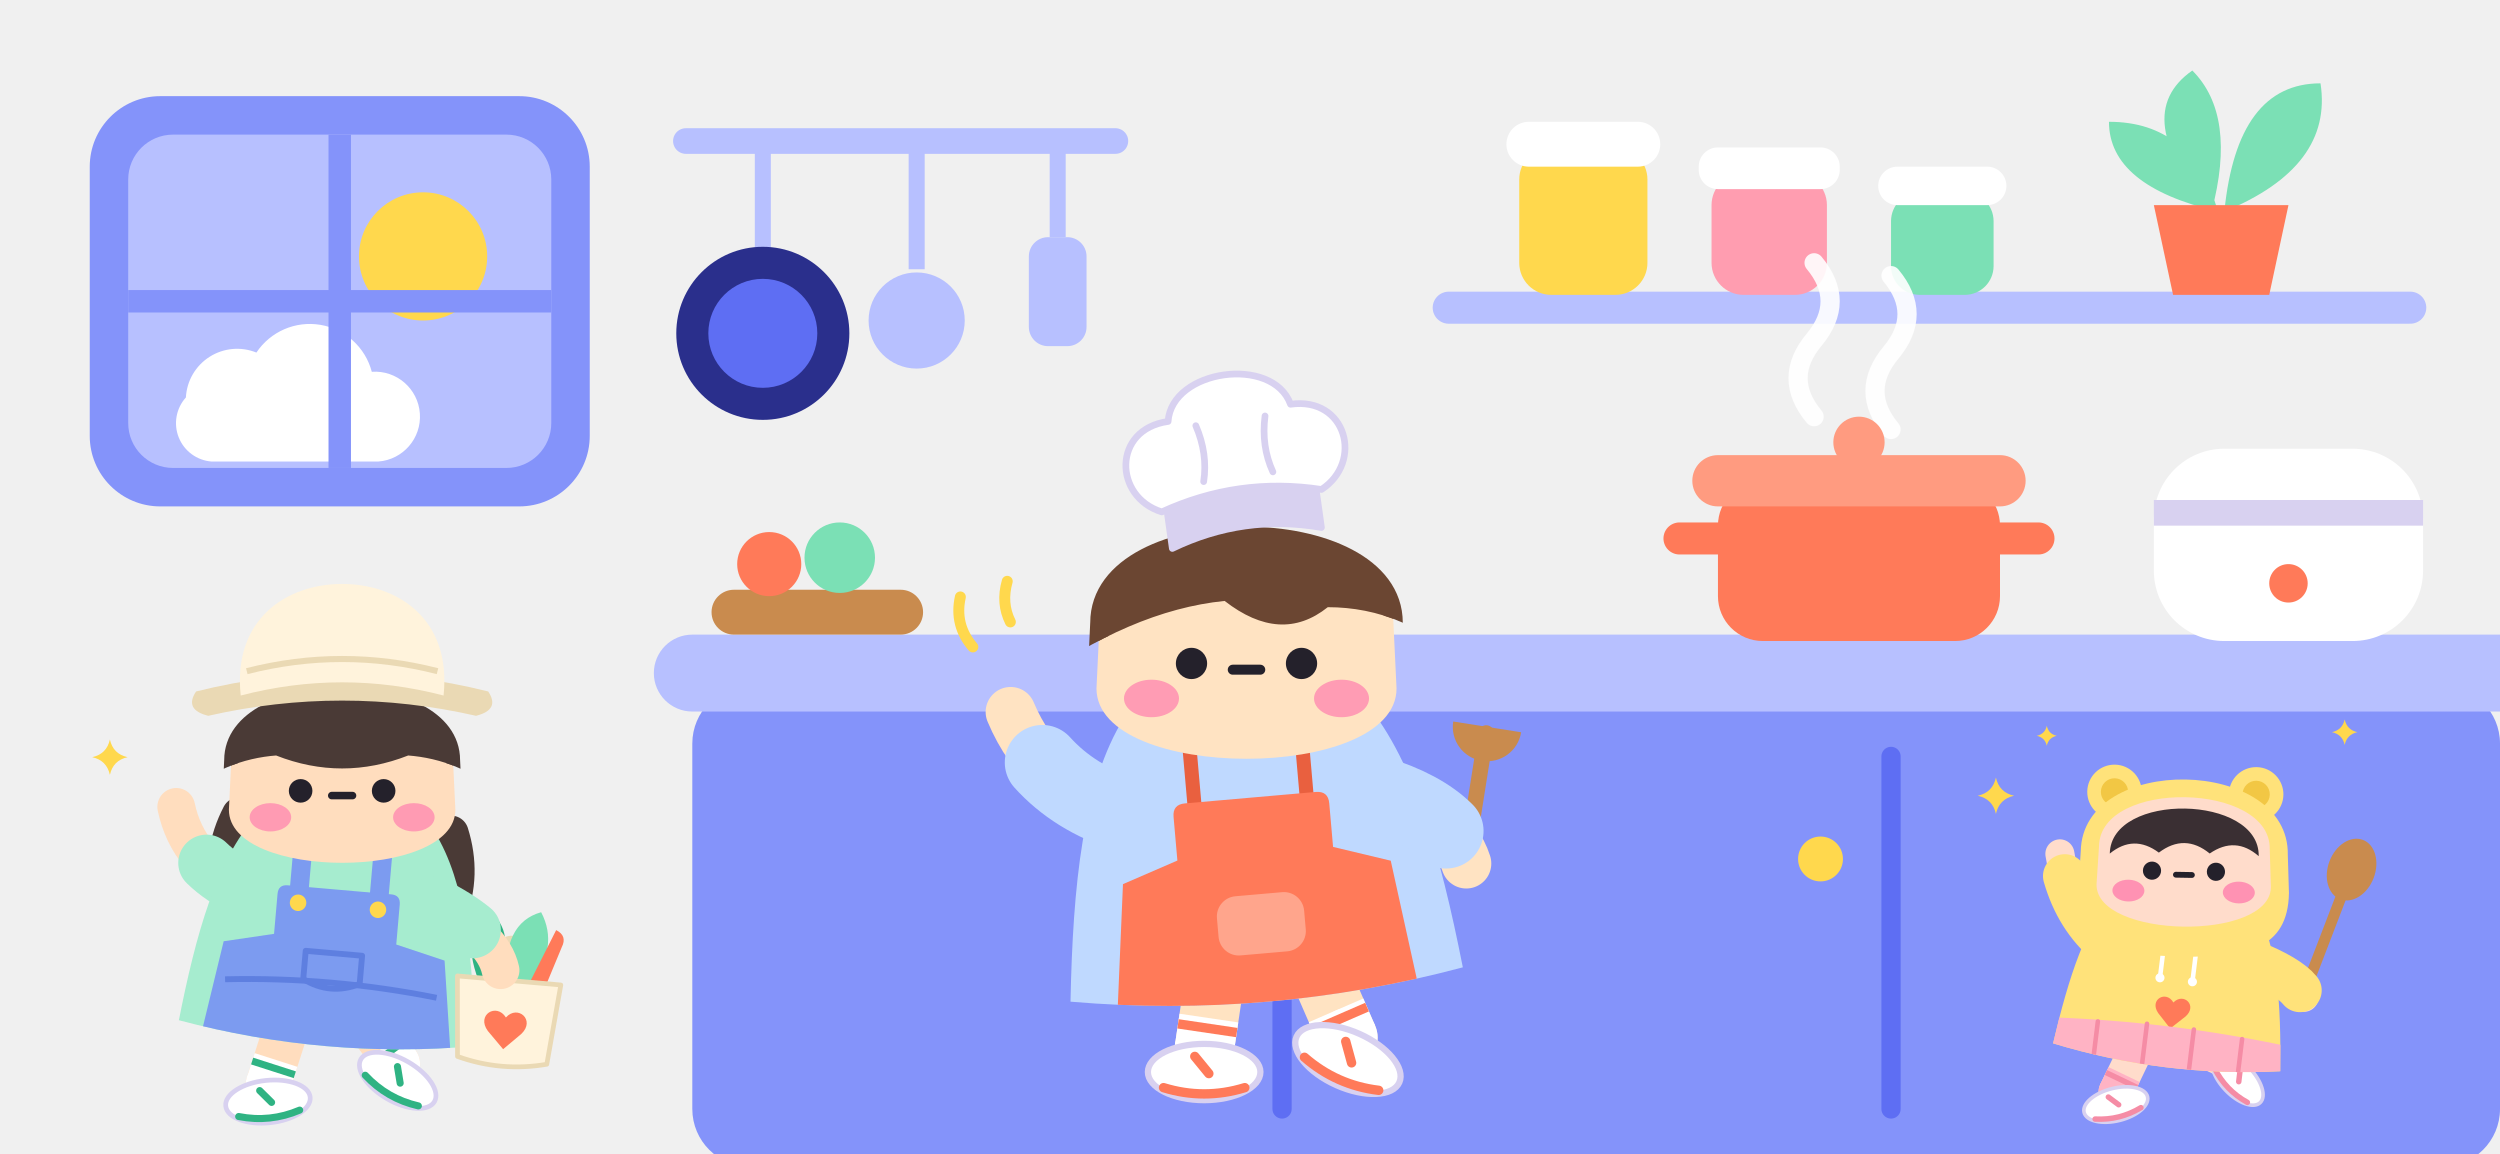
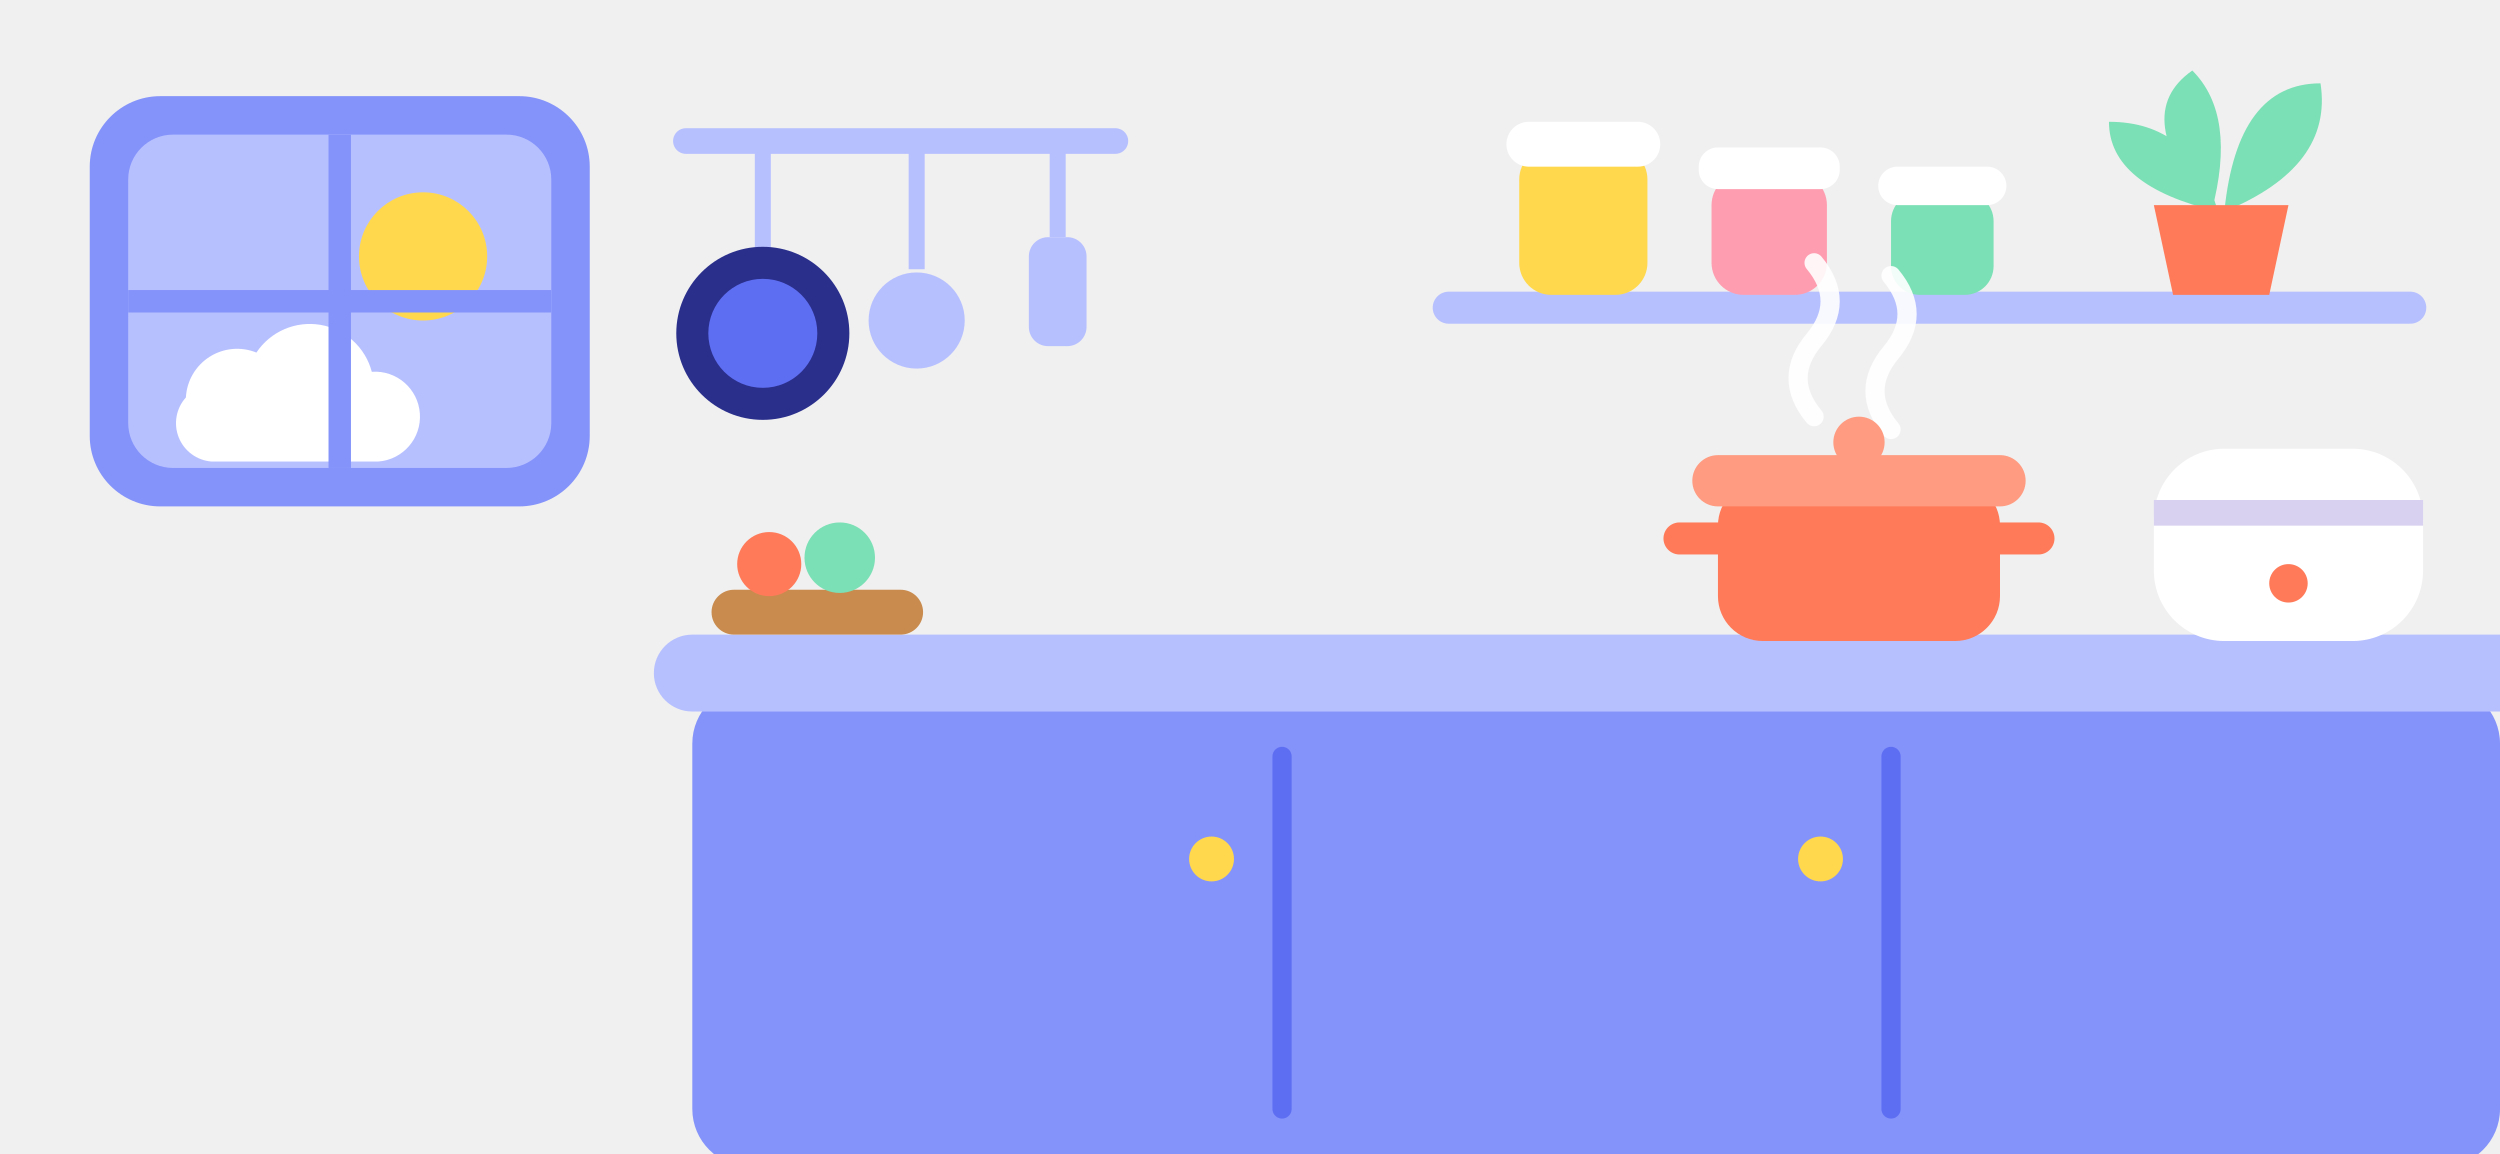
<svg xmlns="http://www.w3.org/2000/svg" viewBox="0 0 780 360" width="780" height="360">
  <rect x="28" y="30" width="156" height="128" rx="22" fill="#8493FA" />
  <rect x="40" y="42" width="132" height="104" rx="14" fill="#B7C0FF" />
  <circle cx="132" cy="80" r="20" fill="#FFD84D" />
  <path d="M58 124 a16 16 0 0 1 22 -14 a20 20 0 0 1 36 6 a14 14 0 0 1 2 28 h-52 a12 12 0 0 1 -8 -20 z" fill="#FFFFFF" />
  <path d="M106 42 v104 M40 94 h132" stroke="#8493FA" stroke-width="7" />
  <path d="M214 44 h134" stroke="#B7C0FF" stroke-width="8" stroke-linecap="round" />
  <path d="M238 44 v34 M286 44 v40 M330 44 v30" stroke="#B7C0FF" stroke-width="5" />
  <circle cx="238" cy="104" r="27" fill="#2A2F8C" />
  <circle cx="238" cy="104" r="17" fill="#5E6EF3" />
  <circle cx="286" cy="100" r="15" fill="#B7C0FF" />
  <rect x="321" y="74" width="18" height="34" rx="6" fill="#B7C0FF" />
  <path d="M452 96 h300" stroke="#B7C0FF" stroke-width="10" stroke-linecap="round" />
  <rect x="474" y="46" width="40" height="46" rx="10" fill="#FFD84D" />
  <rect x="470" y="38" width="48" height="14" rx="7" fill="#FFFFFF" />
  <rect x="534" y="54" width="36" height="38" rx="10" fill="#FF9DB0" />
  <rect x="530" y="46" width="44" height="13" rx="6" fill="#FFFFFF" />
  <rect x="590" y="60" width="32" height="32" rx="9" fill="#7BE0B5" />
  <rect x="586" y="52" width="40" height="12" rx="6" fill="#FFFFFF" />
  <path d="M690 66 q-26 -30 -6 -44 q14 14 6 44 z M694 66 q4 -40 30 -40 q4 26 -30 40 z M692 66 q-34 -8 -34 -28 q26 0 34 28 z" fill="#7BE0B5" />
  <path d="M672 64 h42 l-6 28 h-30 z" fill="#FF7A59" />
  <rect x="216" y="214" width="564" height="150" rx="18" fill="#8493FA" />
  <rect x="204" y="198" width="590" height="24" rx="12" fill="#B7C0FF" />
  <path d="M400 236 v110 M590 236 v110" stroke="#5E6EF3" stroke-width="6" stroke-linecap="round" />
  <circle cx="378" cy="268" r="7" fill="#FFD84D" />
  <circle cx="568" cy="268" r="7" fill="#FFD84D" />
  <rect x="222" y="184" width="66" height="14" rx="7" fill="#C98B4E" />
  <circle cx="240" cy="176" r="10" fill="#FF7A59" />
  <circle cx="262" cy="174" r="11" fill="#7BE0B5" />
  <path d="M566 130 q-10 -12 0 -24 q10 -12 0 -24 M590 134 q-10 -12 0 -24 q10 -12 0 -24" stroke="#FFFFFF" stroke-width="6" stroke-linecap="round" fill="none" opacity="0.9" />
  <rect x="536" y="150" width="88" height="50" rx="14" fill="#FF7A59" />
  <rect x="528" y="142" width="104" height="16" rx="8" fill="#FF9B80" />
  <circle cx="580" cy="138" r="8" fill="#FF9B80" />
  <path d="M524 168 h12 M624 168 h12" stroke="#FF7A59" stroke-width="10" stroke-linecap="round" />
  <rect x="672" y="140" width="84" height="60" rx="22" fill="#FFFFFF" />
  <rect x="672" y="156" width="84" height="8" fill="#D8D1F0" />
  <circle cx="714" cy="182" r="6" fill="#FF7A59" />
-   <g transform="translate(6 166) scale(0.4)">
-     <g transform="translate(240 470) scale(0.92) translate(-240 -470)">
-       <g>
-         <path d="M208 372 L190 428" stroke="#FFDDBE" stroke-width="38" stroke-linecap="round" />
-         <path d="M196.84 406.72 L190 428" stroke="#FFFFFF" stroke-width="38" />
-         <circle cx="190" cy="428" r="19" fill="#FFFFFF" />
-         <path d="M212.769 419.254 L176.591 407.626" stroke="#2FB383" stroke-width="6" />
-         <g transform="rotate(-6 190 442)">
-           <ellipse cx="190" cy="442" rx="36" ry="18" fill="#FFFFFF" stroke="#D8D1F0" stroke-width="4" />
-           <path d="M164 452 q26 8 52 0" stroke="#2FB383" stroke-width="6" stroke-linecap="round" fill="none" />
-           <path d="M184 432 l9 11" stroke="#2FB383" stroke-width="6" stroke-linecap="round" />
-         </g>
-         <path d="M272 372 L300 410" stroke="#FFDDBE" stroke-width="38" stroke-linecap="round" />
-         <path d="M289.36 395.56 L300 410" stroke="#FFFFFF" stroke-width="38" />
-         <circle cx="300" cy="410" r="19" fill="#FFFFFF" />
-         <path d="M308.016 388.849 L277.424 411.391" stroke="#2FB383" stroke-width="6" />
-         <g transform="rotate(30 300 424)">
-           <ellipse cx="300" cy="424" rx="36" ry="18" fill="#FFFFFF" stroke="#D8D1F0" stroke-width="4" />
-           <path d="M274 434 q26 8 52 0" stroke="#2FB383" stroke-width="6" stroke-linecap="round" fill="none" />
-           <path d="M294 414 l9 11" stroke="#2FB383" stroke-width="6" stroke-linecap="round" />
-         </g>
-         <g transform="translate(0 0) rotate(5 240 384)">
-           <path d="M150 206 q-14 34 -4 68 q6 24 -6 44" stroke="#4A3A36" stroke-width="30" stroke-linecap="round" fill="none" />
-           <rect x="130" y="296" width="36" height="16" rx="8" fill="#FF7A59" />
-           <path d="M330 206 q14 34 4 68 q-6 24 6 44" stroke="#4A3A36" stroke-width="30" stroke-linecap="round" fill="none" />
-           <rect x="314" y="296" width="36" height="16" rx="8" fill="#FF7A59" />
-           <path d="M160 268 Q110.0 250.0 96 204" stroke="#FFDDBE" stroke-width="32" stroke-linecap="round" fill="none" />
-           <path d="M160 268 Q140.0 260.8 125.76 249.12" stroke="#A6ECCF" stroke-width="48" stroke-linecap="round" fill="none" />
-           <clipPath id="c6">
-             <path d="M164 206 C134 246 122 310 114 384 Q240 406 366 384 C358 310 346 246 316 206 Z" />
-           </clipPath>
-           <path d="M164 206 C134 246 122 310 114 384 Q240 406 366 384 C358 310 346 246 316 206 Z" fill="#A6ECCF" />
-           <g clip-path="url(#c6)">
-             <path d="M206 214 V270 M274 214 V270" stroke="#7C9BF0" stroke-width="16" stroke-linecap="round" />
-             <path d="M196 262 H284 Q292 262 292 270 V304 L334 314 L348 406 H132 L146 314 L188 304 V270 Q188 262 196 262 Z" fill="#7C9BF0" />
-             <circle cx="206" cy="276" r="7" fill="#FFD84D" />
-             <circle cx="274" cy="276" r="7" fill="#FFD84D" />
-             <path d="M216 316 H264 V340 Q240 352 216 340 Z" fill="none" stroke="#5E7FE0" stroke-width="5" stroke-linejoin="round" />
-             <path d="M150 346 Q240 336 330 346" stroke="#5E7FE0" stroke-width="5" fill="none" />
-           </g>
-           <g transform="rotate(-5 240 236)">
-             <path d="M146 152 C146 78 334 78 334 152 L336 194 C336 254 144 254 144 194 Z" fill="#FFDDBE" />
-             <clipPath id="htoey">
-               <path d="M100 40 H380 V190 C356 160 322 150 296 148 Q240 170 184 148 C158 150 124 160 100 190 Z" />
-             </clipPath>
-             <path d="M146 152 C146 78 334 78 334 152 L336 194 C336 254 144 254 144 194 Z" fill="#4A3A36" stroke="#4A3A36" stroke-width="12" stroke-linejoin="round" clip-path="url(#htoey)" />
-             <g transform="translate(240 92) scale(0.86) translate(-240 -130)">
-               <path d="M96 132 Q240 96 384 132 Q396 150 372 156 Q240 126 108 156 Q84 150 96 132 Z" fill="#EAD9B4" />
-               <path d="M140 136 C132 60 186 26 240 26 C294 26 348 60 340 136 Q240 110 140 136 Z" fill="#FFF3DC" />
-               <path d="M146 112 Q240 88 334 112" stroke="#EAD9B4" stroke-width="6" fill="none" />
-             </g>
-             <g transform="translate(240 178) scale(0.8) translate(-240 -262)">
-               <ellipse cx="164" cy="290" rx="22" ry="15" fill="#FF8FB1" opacity="0.85" />
-               <ellipse cx="316" cy="290" rx="22" ry="15" fill="#FF8FB1" opacity="0.85" />
-               <circle cx="196" cy="262" r="12.5" fill="#24212B" />
-               <circle cx="284" cy="262" r="12.5" fill="#24212B" />
-               <path d="M229 267 h22" stroke="#24212B" stroke-width="8" stroke-linecap="round" />
-             </g>
-           </g>
-           <path d="M366 322 q24 -60 48 0" stroke="#EAD9B4" stroke-width="8" fill="none" stroke-linecap="round" />
-           <path d="M364 328 q-20 -42 6 -58 q24 18 8 58 z" fill="#2FB383" />
-           <path d="M388 328 q-8 -50 24 -62 q18 28 -4 62 z" fill="#7BE0B5" />
-           <path d="M406 330 l20 -50 q10 4 6 14 l-12 38 z" fill="#FF7A59" />
-           <path d="M346 326 h88 l-6 68 q-38 10 -76 0 z" fill="#FFF3DC" stroke="#EAD9B4" stroke-width="4" stroke-linejoin="round" />
-           <path transform="translate(390 362) scale(0.75)" d="M0 -6 c-12 -16 -34 0 -19 17 l19 19 l19 -19 c15 -17 -7 -33 -19 -17 z" fill="#FF7A59" />
-           <path d="M320 268 Q373.0 289.0 382 318" stroke="#FFDDBE" stroke-width="32" stroke-linecap="round" fill="none" />
-           <path d="M320 268 Q341.2 276.4 355.36 286.08" stroke="#A6ECCF" stroke-width="48" stroke-linecap="round" fill="none" />
-         </g>
-       </g>
-       <path d="M56 135 q2.7 12.3 15 15 q-12.3 2.7 -15 15 q-2.7 -12.3 -15 -15 q12.3 -2.7 15 -15 z" fill="#FFD84D" />
-     </g>
-   </g>
-   <g transform="translate(268 100) scale(0.53)">
-     <g transform="translate(240 470) scale(0.92) translate(-240 -470)">
-       <g>
-         <path d="M208 372 L200 426" stroke="#FFE3C2" stroke-width="38" stroke-linecap="round" />
-         <path d="M203.04 405.48 L200 426" stroke="#FFFFFF" stroke-width="38" />
-         <circle cx="200" cy="426" r="19" fill="#FFFFFF" />
-         <path d="M220.875 414.744 L183.285 409.176" stroke="#FF7A59" stroke-width="6" />
-         <g transform="rotate(0 200 440)">
-           <ellipse cx="200" cy="440" rx="36" ry="18" fill="#FFFFFF" stroke="#D8D1F0" stroke-width="4" />
-           <path d="M174 450 q26 8 52 0" stroke="#FF7A59" stroke-width="6" stroke-linecap="round" fill="none" />
-           <path d="M194 430 l9 11" stroke="#FF7A59" stroke-width="6" stroke-linecap="round" />
-         </g>
-         <path d="M272 372 L292 418" stroke="#FFE3C2" stroke-width="38" stroke-linecap="round" />
-         <path d="M284.4 400.52 L292 418" stroke="#FFFFFF" stroke-width="38" />
-         <circle cx="292" cy="418" r="19" fill="#FFFFFF" />
-         <path d="M304.224 398.464 L269.376 413.616" stroke="#FF7A59" stroke-width="6" />
-         <g transform="rotate(24 292 432)">
-           <ellipse cx="292" cy="432" rx="36" ry="18" fill="#FFFFFF" stroke="#D8D1F0" stroke-width="4" />
-           <path d="M266 442 q26 8 52 0" stroke="#FF7A59" stroke-width="6" stroke-linecap="round" fill="none" />
-           <path d="M286 422 l9 11" stroke="#FF7A59" stroke-width="6" stroke-linecap="round" />
-         </g>
-         <g transform="translate(0 0) rotate(-5 240 384)">
-           <path d="M160 268 Q108.0 246.0 92 196" stroke="#FFE3C2" stroke-width="32" stroke-linecap="round" fill="none" />
-           <path d="M160 268 Q127.76 254.36 109.358 229.957" stroke="#BFD9FF" stroke-width="48" stroke-linecap="round" fill="none" />
-           <clipPath id="c1">
-             <path d="M164 206 C134 246 122 310 114 384 Q240 406 366 384 C358 310 346 246 316 206 Z" />
-           </clipPath>
-           <path d="M164 206 C134 246 122 310 114 384 Q240 406 366 384 C358 310 346 246 316 206 Z" fill="#BFD9FF" />
-           <g clip-path="url(#c1)">
-             <path d="M204 216 V268 M276 216 V268" stroke="#E9603F" stroke-width="9" stroke-linecap="round" />
-             <path d="M198 264 H282 Q290 264 290 272 V300 L326 312 L338 404 H142 L154 312 L190 300 V272 Q190 264 198 264 Z" fill="#FF7A59" />
-             <rect x="212" y="326" width="56" height="38" rx="13" fill="#FFA58C" />
-           </g>
-           <g transform="rotate(5 240 236)">
-             <path d="M146 152 C146 78 334 78 334 152 L336 194 C336 254 144 254 144 194 Z" fill="#FFE3C2" />
-             <clipPath id="hchef">
-               <path d="M100 40 H380 V182 C356 154 324 142 292 142 Q262 166 226 138 Q166 144 100 192 Z" />
-             </clipPath>
-             <path d="M146 152 C146 78 334 78 334 152 L336 194 C336 254 144 254 144 194 Z" fill="#6B4632" stroke="#6B4632" stroke-width="12" stroke-linejoin="round" clip-path="url(#hchef)" />
-             <g transform="translate(240 96) rotate(-8) scale(0.86) translate(-240 -150)">
-               <path d="M184 152 Q240 134 296 152 L296 122 Q240 106 184 122 Z" fill="#D8D1F0" stroke="#D8D1F0" stroke-width="5" stroke-linejoin="round" />
-               <path d="M180 124 C146 108 152 58 194 58 C202 20 278 20 286 58 C328 58 334 108 300 124 Q240 106 180 124 Z" fill="#FFFFFF" stroke="#D8D1F0" stroke-width="5" stroke-linejoin="round" />
-               <path d="M214 64 q6 22 0 42 M266 64 q-6 22 0 42" stroke="#D8D1F0" stroke-width="5" stroke-linecap="round" fill="none" />
-             </g>
-             <g transform="translate(240 178) scale(0.8) translate(-240 -262)">
-               <ellipse cx="164" cy="290" rx="22" ry="15" fill="#FF8FB1" opacity="0.85" />
-               <ellipse cx="316" cy="290" rx="22" ry="15" fill="#FF8FB1" opacity="0.85" />
-               <circle cx="196" cy="262" r="12.5" fill="#24212B" />
-               <circle cx="284" cy="262" r="12.5" fill="#24212B" />
-               <path d="M229 267 h22" stroke="#24212B" stroke-width="8" stroke-linecap="round" />
-             </g>
-           </g>
-           <g transform="rotate(14 378 300)">
-             <path d="M378 326 V234" stroke="#C98B4E" stroke-width="10" stroke-linecap="round" />
-             <path d="M356 230 a22 22 0 0 0 44 0 z" fill="#C98B4E" />
-           </g>
-           <path d="M320 268 Q367.0 287.0 374 318" stroke="#FFE3C2" stroke-width="32" stroke-linecap="round" fill="none" />
-           <path d="M320 268 Q349.14 279.78 362.904 296.173" stroke="#BFD9FF" stroke-width="48" stroke-linecap="round" fill="none" />
-         </g>
-       </g>
-       <path d="M52 168 q-12 -14 -8 -32 M76 152 q-6 -12 -2 -26" stroke="#FFD84D" stroke-width="7" stroke-linecap="round" fill="none" />
-     </g>
-   </g>
-   <g transform="translate(592 190) scale(0.35)">
-     <g transform="translate(240 464) scale(0.88) translate(-240 -464)">
-       <g transform="translate(240 470) scale(0.92) translate(-240 -470)">
-         <g>
-           <path d="M208 372 L184 422" stroke="#FFDCCB" stroke-width="38" stroke-linecap="round" />
-           <path d="M193.12 403.0 L184 422" stroke="#FFB3C4" stroke-width="38" />
-           <circle cx="184" cy="422" r="19" fill="#FFB3C4" />
-           <path d="M207.369 417.222 L173.111 400.778" stroke="#F58CA5" stroke-width="6" />
-           <g transform="rotate(-14 184 436)">
-             <ellipse cx="184" cy="436" rx="36" ry="18" fill="#FFFFFF" stroke="#D8D1F0" stroke-width="4" />
-             <path d="M158 446 q26 8 52 0" stroke="#F58CA5" stroke-width="6" stroke-linecap="round" fill="none" />
-             <path d="M178 426 l9 11" stroke="#F58CA5" stroke-width="6" stroke-linecap="round" />
-           </g>
-           <path d="M272 372 L318 394" stroke="#FFDCCB" stroke-width="38" stroke-linecap="round" />
-           <path d="M300.52 385.64 L318 394" stroke="#FFB3C4" stroke-width="38" />
-           <circle cx="318" cy="394" r="19" fill="#FFB3C4" />
-           <path d="M314.238 371.139 L297.842 405.421" stroke="#F58CA5" stroke-width="6" />
-           <g transform="rotate(46 318 408)">
-             <ellipse cx="318" cy="408" rx="36" ry="18" fill="#FFFFFF" stroke="#D8D1F0" stroke-width="4" />
-             <path d="M292 418 q26 8 52 0" stroke="#F58CA5" stroke-width="6" stroke-linecap="round" fill="none" />
-             <path d="M312 398 l9 11" stroke="#F58CA5" stroke-width="6" stroke-linecap="round" />
-           </g>
-           <g transform="translate(0 0) rotate(7 240 384)">
-             <path d="M160 268 Q114.0 238.0 96 176" stroke="#FFDCCB" stroke-width="32" stroke-linecap="round" fill="none" />
-             <path d="M160 268 Q123.2 244.0 104.32 199.52" stroke="#FFE27A" stroke-width="48" stroke-linecap="round" fill="none" />
-             <clipPath id="c9">
-               <path d="M164 206 C134 246 122 310 114 384 Q240 406 366 384 C358 310 346 246 316 206 Z" />
-             </clipPath>
-             <path d="M164 206 C134 246 122 310 114 384 Q240 406 366 384 C358 310 346 246 316 206 Z" fill="#FFE27A" />
-             <g clip-path="url(#c9)">
-               <path d="M222 268 v26 M258 268 v26" stroke="#FFFFFF" stroke-width="5" stroke-linecap="round" />
-               <circle cx="222" cy="298" r="5" fill="#FFFFFF" />
-               <circle cx="258" cy="298" r="5" fill="#FFFFFF" />
-               <path transform="translate(240 328) scale(0.8)" d="M0 -6 c-12 -16 -34 0 -19 17 l19 19 l19 -19 c15 -17 -7 -33 -19 -17 z" fill="#FF7A59" />
-               <path d="M106 356 Q240 344 374 356 V420 H106 Z" fill="#FFB3C4" />
-               <path d="M160 354 V410 M214 350 V410 M266 350 V410 M320 354 V410" stroke="#F58CA5" stroke-width="5" stroke-linecap="round" />
-             </g>
-             <g transform="rotate(-6 240 236)">
-               <circle cx="162" cy="92" r="30" fill="#FFE27A" />
-               <circle cx="318" cy="92" r="30" fill="#FFE27A" />
-               <circle cx="162" cy="92" r="15" fill="#F2C744" />
-               <circle cx="318" cy="92" r="15" fill="#F2C744" />
-               <path d="M126 158 C126 50 354 50 354 158 L356 200 C356 262 310 272 240 272 C170 272 124 262 124 200 Z" fill="#FFE27A" />
-               <path d="M146 152 C146 78 334 78 334 152 L336 194 C336 254 144 254 144 194 Z" fill="#FFDCCB" />
-               <path d="M158 160 C158 92 322 92 322 160 Q296 138 268 158 Q240 136 212 158 Q184 138 158 160 Z" fill="#3A2F33" />
-               <g transform="translate(240 178) scale(0.8) translate(-240 -262)">
-                 <ellipse cx="164" cy="290" rx="22" ry="15" fill="#FF8FB1" opacity="0.95" />
-                 <ellipse cx="316" cy="290" rx="22" ry="15" fill="#FF8FB1" opacity="0.95" />
-                 <circle cx="196" cy="262" r="12.5" fill="#24212B" />
-                 <circle cx="284" cy="262" r="12.5" fill="#24212B" />
-                 <path d="M229 267 h22" stroke="#24212B" stroke-width="8" stroke-linecap="round" />
-               </g>
-             </g>
-             <g transform="rotate(14 384 286)">
-               <path d="M384 308 v-136" stroke="#C98B4E" stroke-width="12" stroke-linecap="round" />
-               <ellipse cx="384" cy="150" rx="26" ry="35" fill="#C98B4E" />
-             </g>
-             <path d="M320 268 Q373.0 282.0 382 300" stroke="#FFDCCB" stroke-width="32" stroke-linecap="round" fill="none" />
-             <path d="M320 268 Q362.4 279.2 376.64 292.96" stroke="#FFE27A" stroke-width="48" stroke-linecap="round" fill="none" />
-           </g>
-         </g>
-         <path d="M52 76 q3.6 16.4 20 20 q-16.4 3.6 -20 20 q-3.6 -16.4 -20 -20 q16.4 -3.6 20 -20 z" fill="#FFD84D" />
-         <path d="M436 12 q2.52 11.48 14 14 q-11.48 2.52 -14 14 q-2.52 -11.48 -14 -14 q11.48 -2.52 14 -14 z" fill="#FFD84D" />
-         <path d="M108 19 q1.98 9.02 11 11 q-9.02 1.98 -11 11 q-1.98 -9.02 -11 -11 q9.02 -1.98 11 -11 z" fill="#FFD84D" />
-       </g>
-     </g>
-   </g>
</svg>
